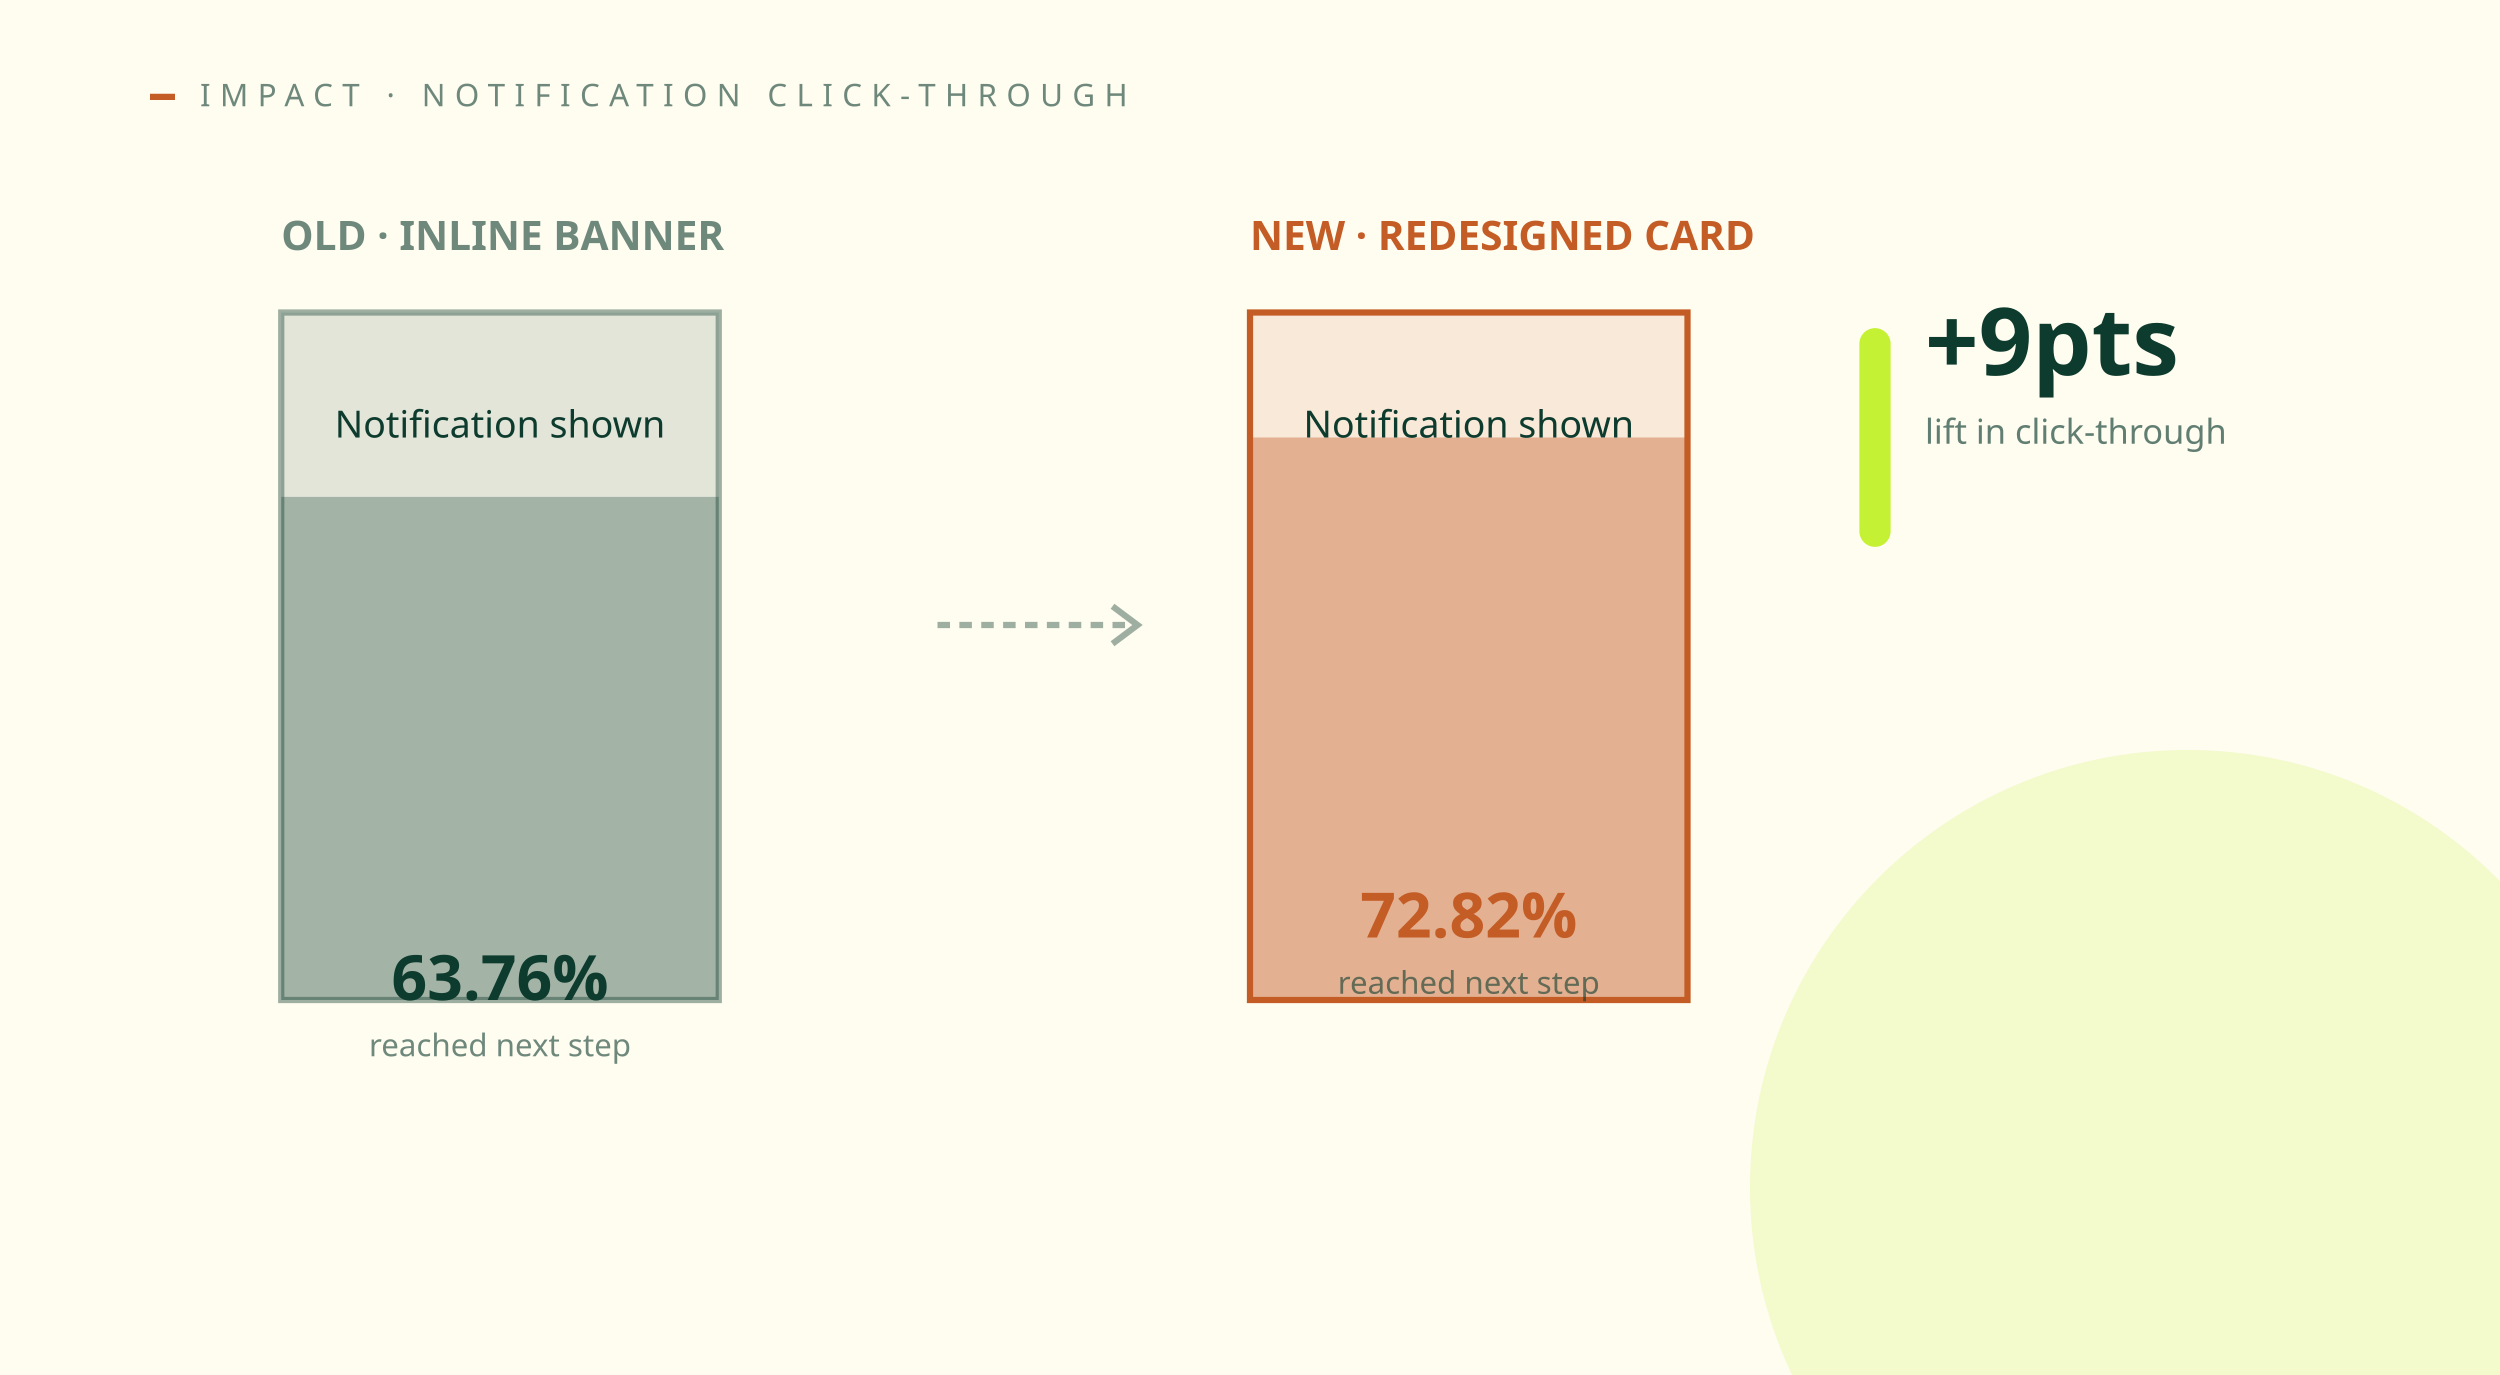
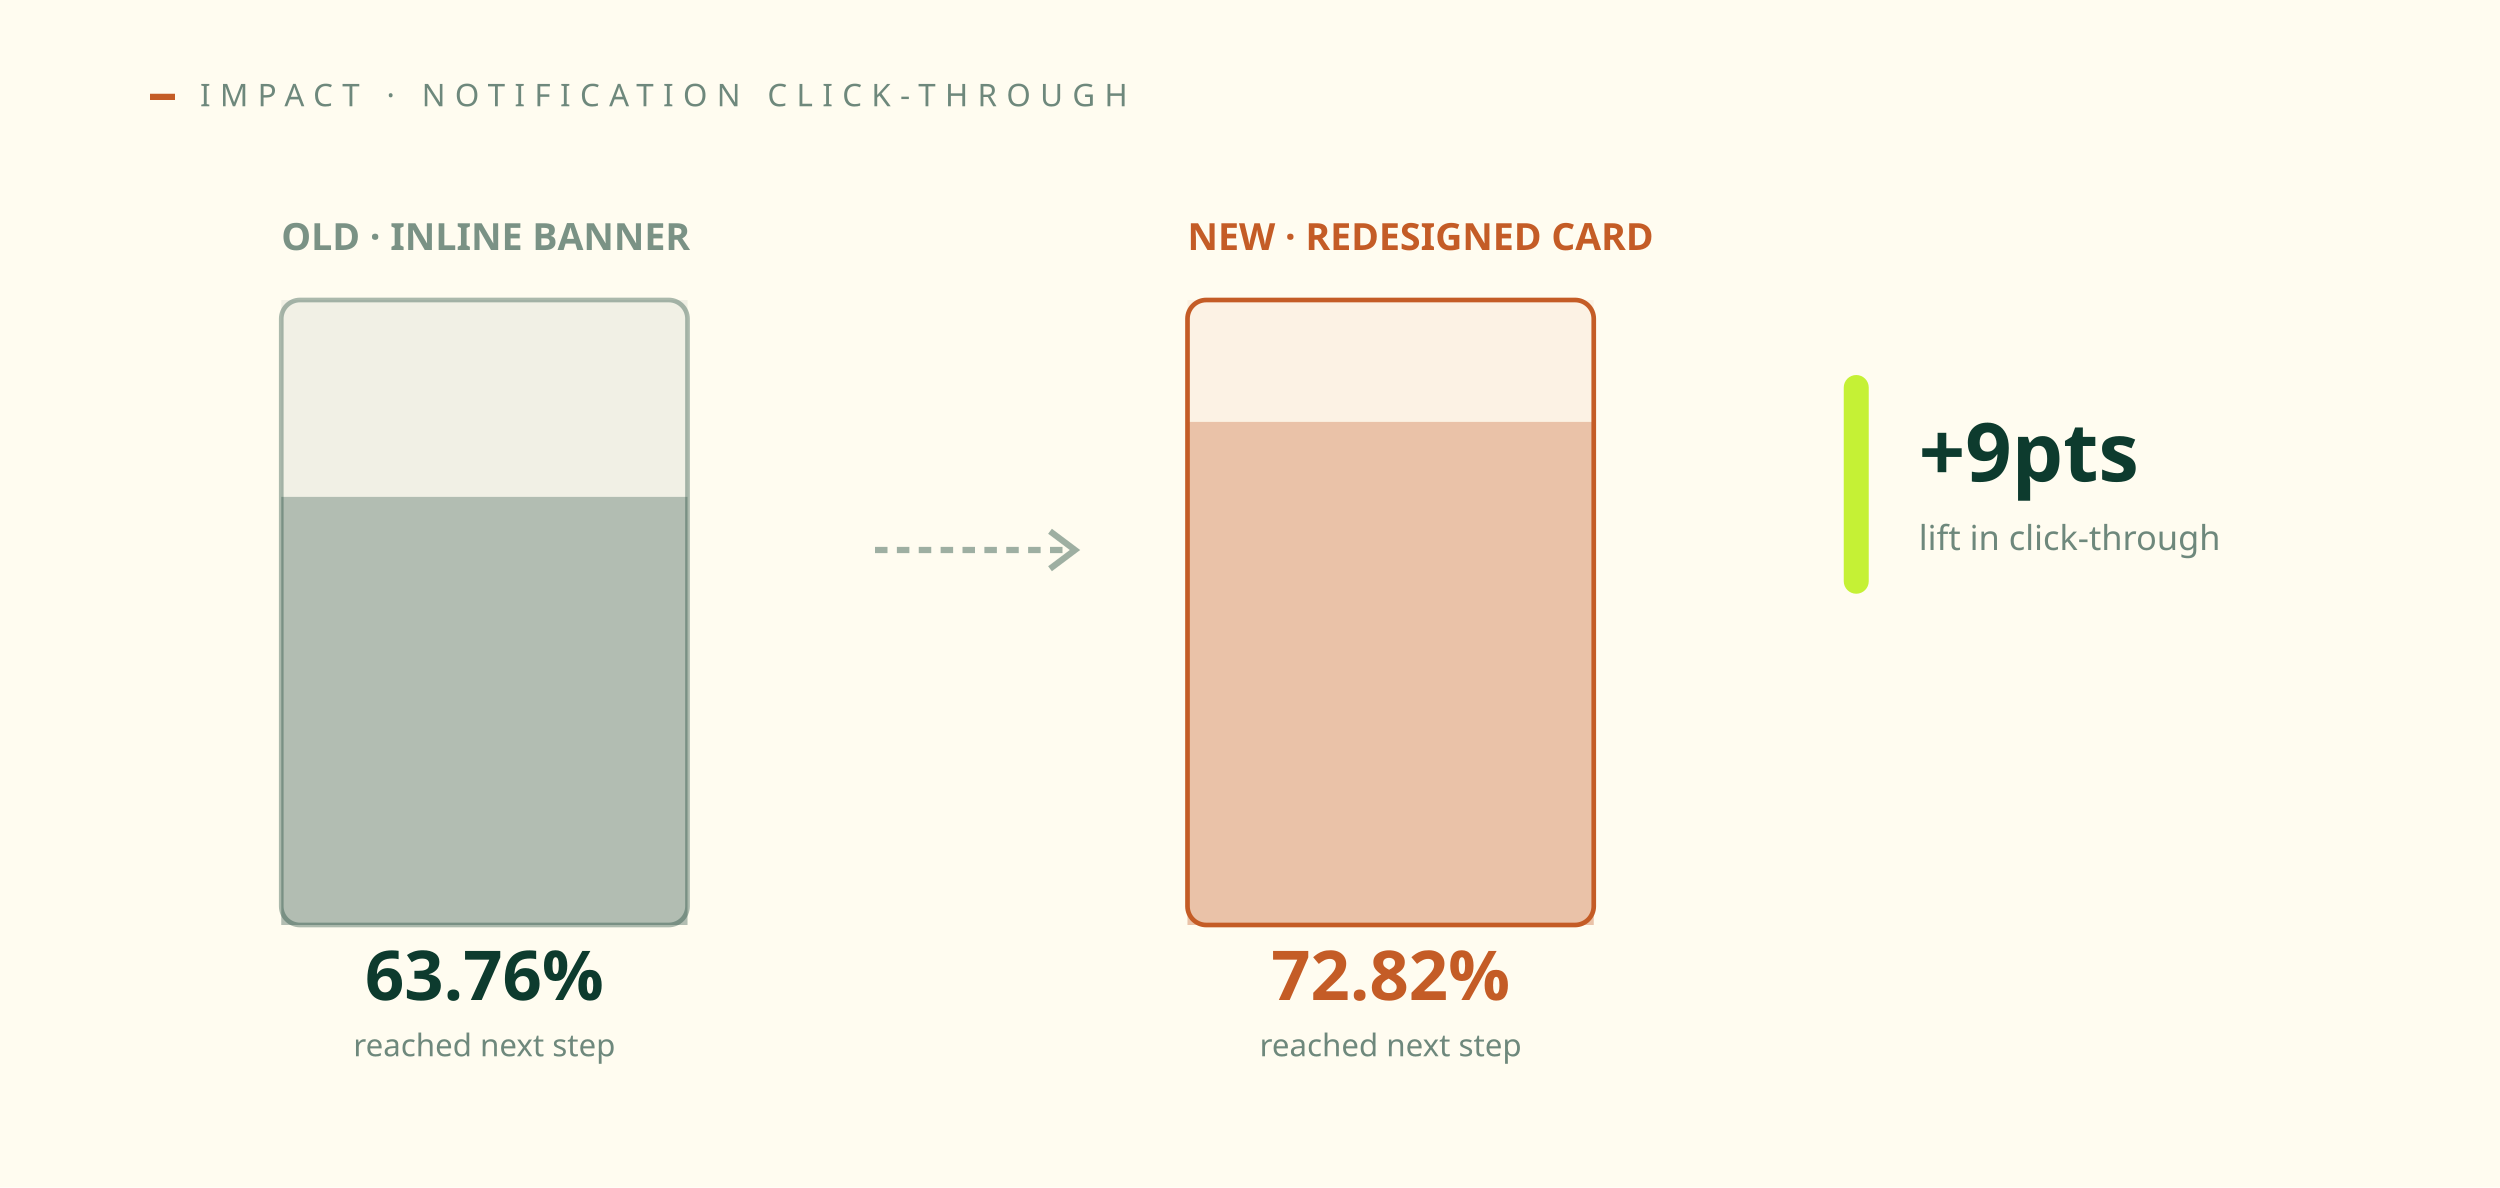
- <svg xmlns="http://www.w3.org/2000/svg" viewBox="0 0 800 440" width="800" height="440">
-   <rect width="800" height="440" fill="#FFFCF0" />
-   <circle cx="700" cy="380" r="140" fill="#C5F135" opacity="0.2" />
+ <svg xmlns="http://www.w3.org/2000/svg" viewBox="0 0 800 380" width="800" height="380">
+   <rect width="800" height="380" fill="#FFFCF0" />
  <g font-family="'Space Grotesk', sans-serif" fill="#0D3B2E">
    <rect x="48" y="30" width="8" height="2" fill="#C45C26" />
    <text x="64" y="34" font-size="10" opacity="0.6" letter-spacing="3">IMPACT · NOTIFICATION CLICK-THROUGH</text>
  </g>
  <g transform="translate(90,80)" font-family="'Space Grotesk', sans-serif">
-     <text x="0" y="0" font-size="13" font-weight="700" fill="#0D3B2E" opacity="0.6">OLD · INLINE BANNER</text>
-     <rect x="0" y="20" width="140" height="220" fill="none" stroke="#0D3B2E" stroke-width="2" opacity="0.4" />
-     <rect x="0" y="20" width="140" height="220" fill="#0D3B2E" opacity="0.12" />
-     <rect x="0" y="79" width="140" height="161" fill="#0D3B2E" opacity="0.3" />
-     <text x="70" y="60" text-anchor="middle" font-size="12" fill="#0D3B2E">Notification shown</text>
-     <text x="70" y="240" text-anchor="middle" font-size="20" font-weight="700" fill="#0D3B2E">63.76%</text>
-     <text x="70" y="258" text-anchor="middle" font-size="10" fill="#0D3B2E" opacity="0.6">reached next step</text>
+     <text x="0" y="0" font-size="12" font-weight="700" fill="#0D3B2E" opacity="0.55">OLD · INLINE BANNER</text>
+     <rect x="0" y="16" width="130" height="200" rx="6" fill="none" stroke="#0D3B2E" stroke-width="1.5" opacity="0.35" />
+     <rect x="0" y="16" width="130" height="200" fill="#0D3B2E" opacity="0.06" />
+     <rect x="0" y="79" width="130" height="137" fill="#0D3B2E" opacity="0.28" />
+     <text x="65" y="240" text-anchor="middle" font-size="22" font-weight="700" fill="#0D3B2E">63.76%</text>
+     <text x="65" y="258" text-anchor="middle" font-size="10" fill="#0D3B2E" opacity="0.6">reached next step</text>
  </g>
-   <path d="M300 200 L360 200" stroke="#0D3B2E" stroke-width="2" stroke-dasharray="4 3" opacity="0.4" />
-   <path d="M356 194 L364 200 L356 206" stroke="#0D3B2E" stroke-width="2" fill="none" opacity="0.4" />
-   <g transform="translate(400,80)" font-family="'Space Grotesk', sans-serif">
-     <text x="0" y="0" font-size="13" font-weight="700" fill="#C45C26">NEW · REDESIGNED CARD</text>
-     <rect x="0" y="20" width="140" height="220" fill="none" stroke="#C45C26" stroke-width="2" />
-     <rect x="0" y="20" width="140" height="220" fill="#C45C26" opacity="0.12" />
-     <rect x="0" y="60" width="140" height="180" fill="#C45C26" opacity="0.4" />
-     <text x="70" y="60" text-anchor="middle" font-size="12" fill="#0D3B2E">Notification shown</text>
-     <text x="70" y="220" text-anchor="middle" font-size="20" font-weight="700" fill="#C45C26">72.82%</text>
-     <text x="70" y="238" text-anchor="middle" font-size="10" fill="#0D3B2E" opacity="0.6">reached next step</text>
+   <path d="M280 176 L340 176" stroke="#0D3B2E" stroke-width="2" stroke-dasharray="4 3" opacity="0.4" />
+   <path d="M336 170 L344 176 L336 182" stroke="#0D3B2E" stroke-width="2" fill="none" opacity="0.4" />
+   <g transform="translate(380,80)" font-family="'Space Grotesk', sans-serif">
+     <text x="0" y="0" font-size="12" font-weight="700" fill="#C45C26">NEW · REDESIGNED CARD</text>
+     <rect x="0" y="16" width="130" height="200" rx="6" fill="none" stroke="#C45C26" stroke-width="1.5" />
+     <rect x="0" y="16" width="130" height="200" fill="#C45C26" opacity="0.06" />
+     <rect x="0" y="55" width="130" height="161" fill="#C45C26" opacity="0.32" />
+     <text x="65" y="240" text-anchor="middle" font-size="22" font-weight="700" fill="#C45C26">72.82%</text>
+     <text x="65" y="258" text-anchor="middle" font-size="10" fill="#0D3B2E" opacity="0.6">reached next step</text>
  </g>
-   <g transform="translate(600,110)" font-family="'Space Grotesk', sans-serif">
-     <path d="M0 60 L0 0" stroke="#C5F135" stroke-width="10" stroke-linecap="round" />
-     <text x="16" y="10" font-size="30" font-weight="700" fill="#0D3B2E">+9pts</text>
-     <text x="16" y="32" font-size="11" fill="#0D3B2E" opacity="0.65">lift in click-through</text>
+   <g transform="translate(590,120)" font-family="'Space Grotesk', sans-serif">
+     <rect x="0" y="0" width="8" height="70" rx="4" fill="#C5F135" />
+     <text x="24" y="34" font-size="26" font-weight="700" fill="#0D3B2E">+9pts</text>
+     <text x="24" y="56" font-size="11" fill="#0D3B2E" opacity="0.6">lift in click-through</text>
  </g>
</svg>
